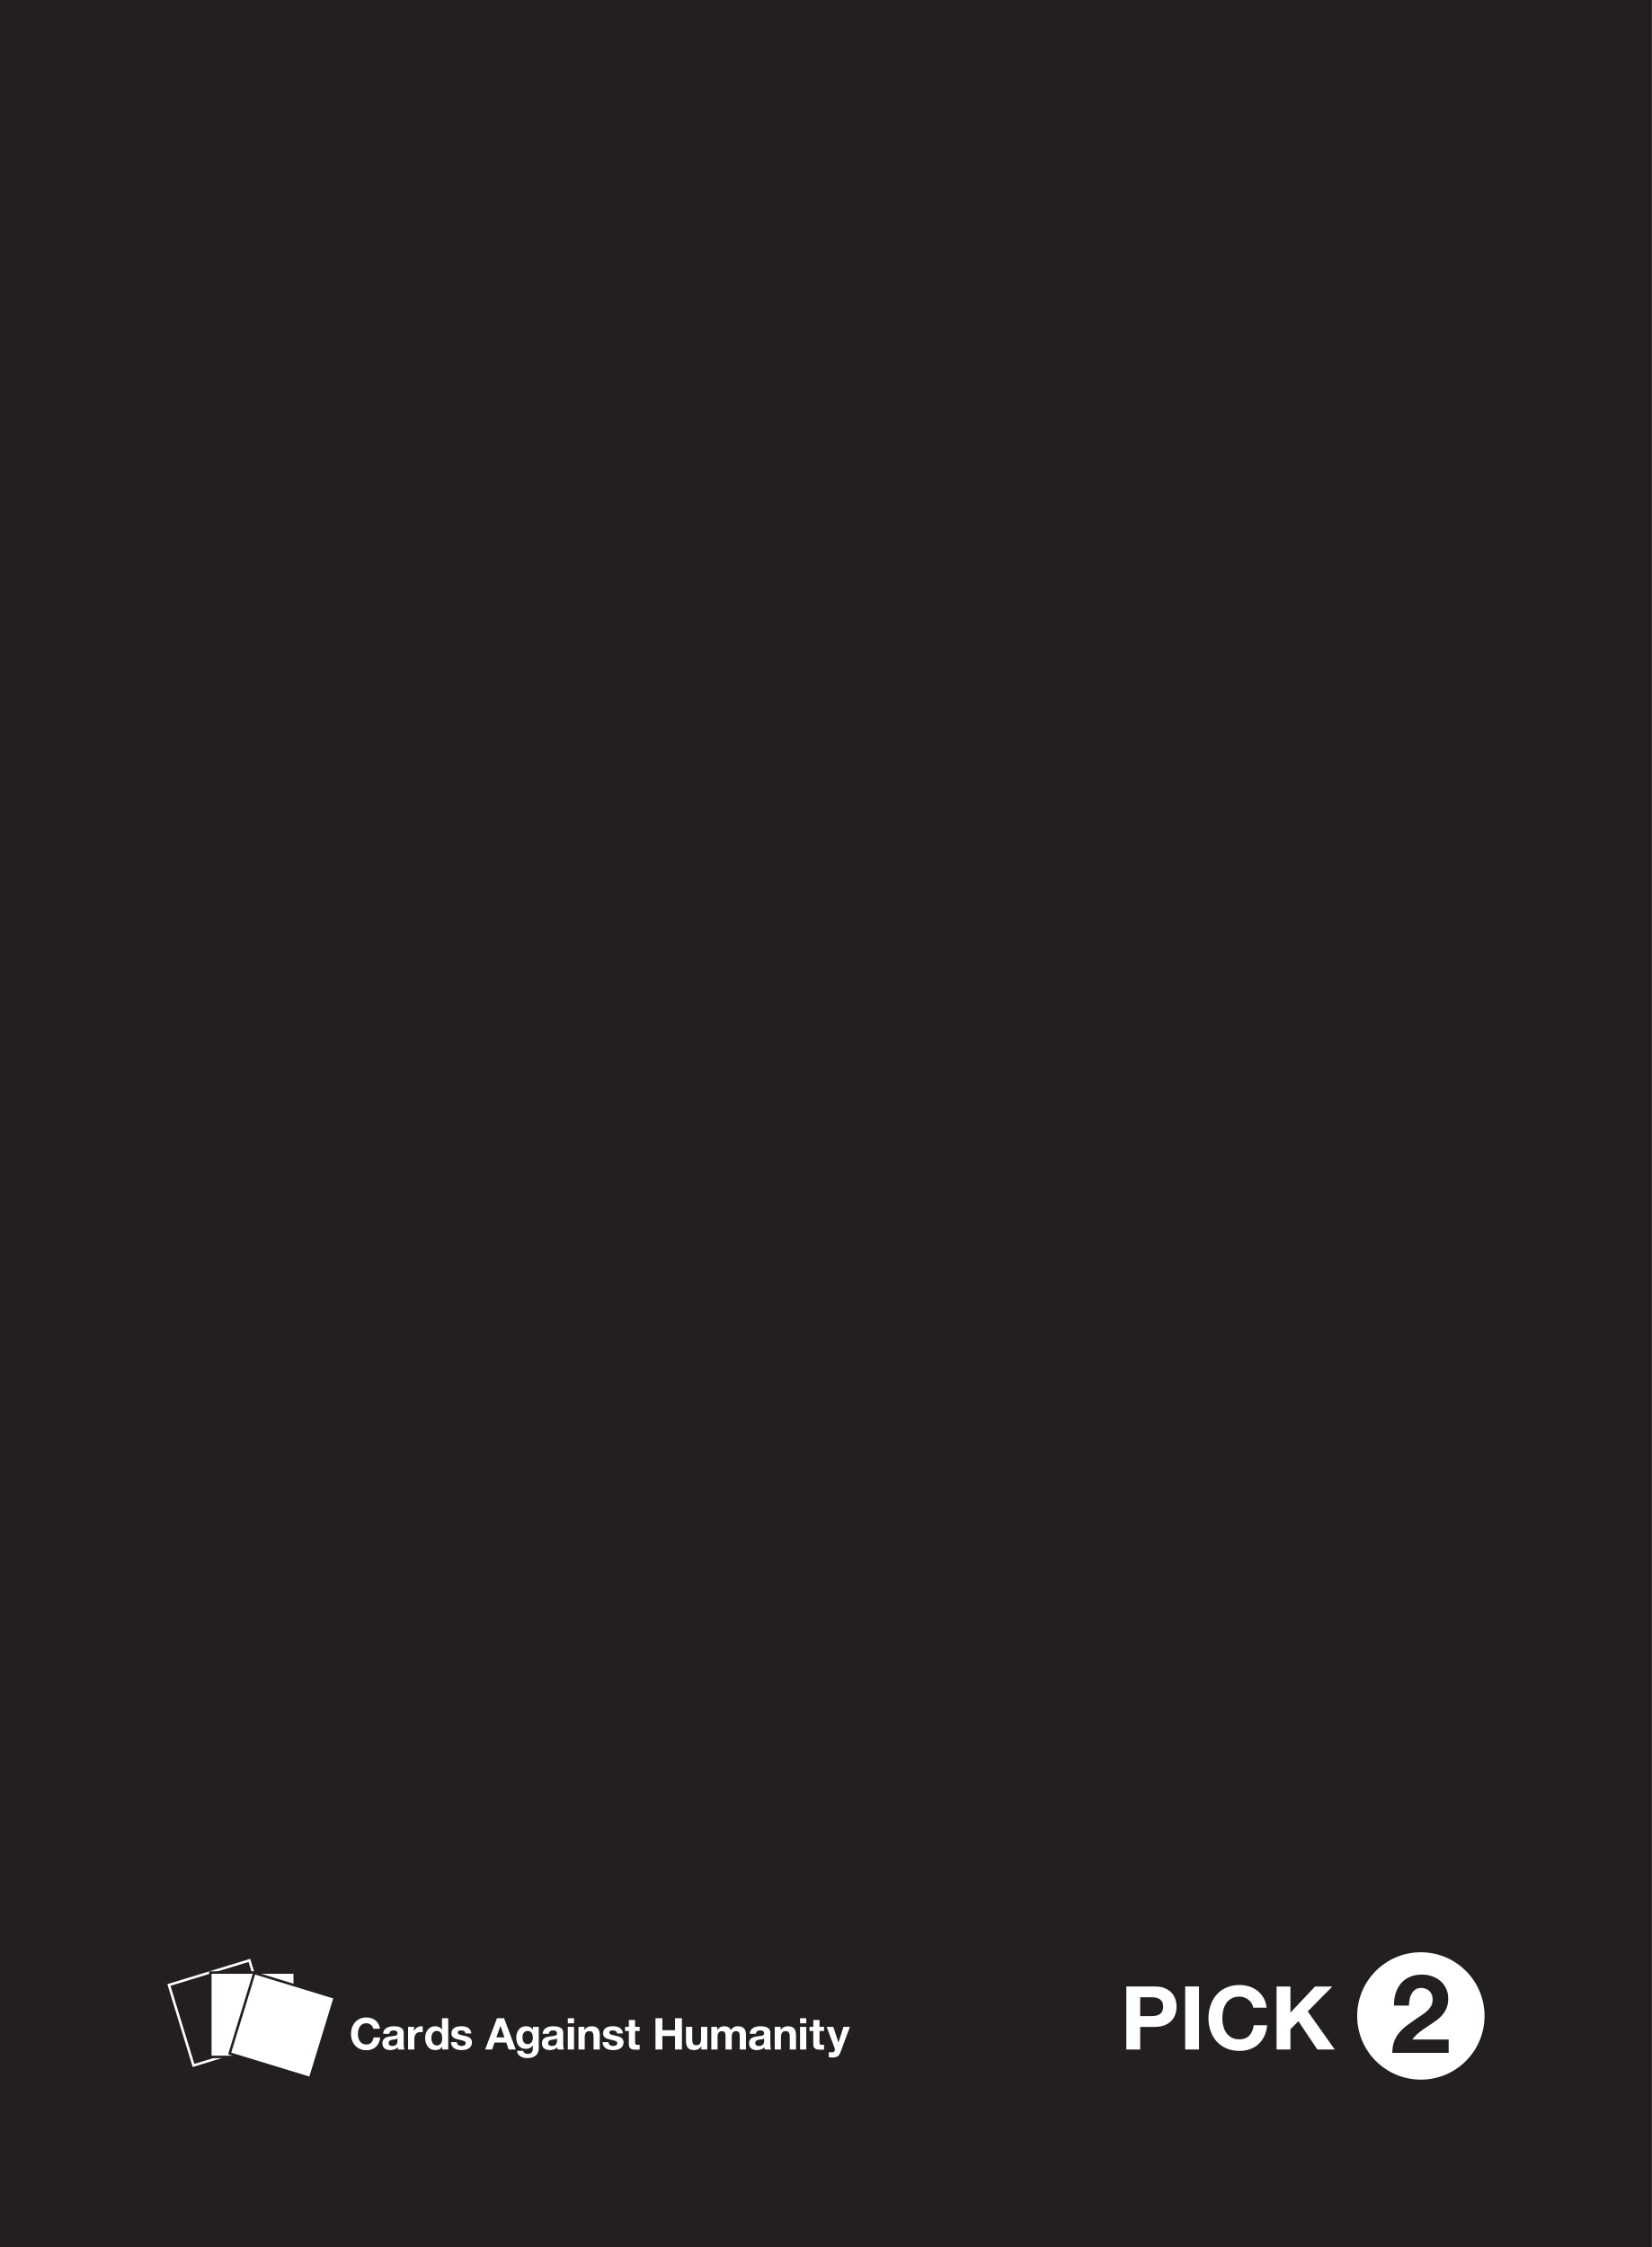
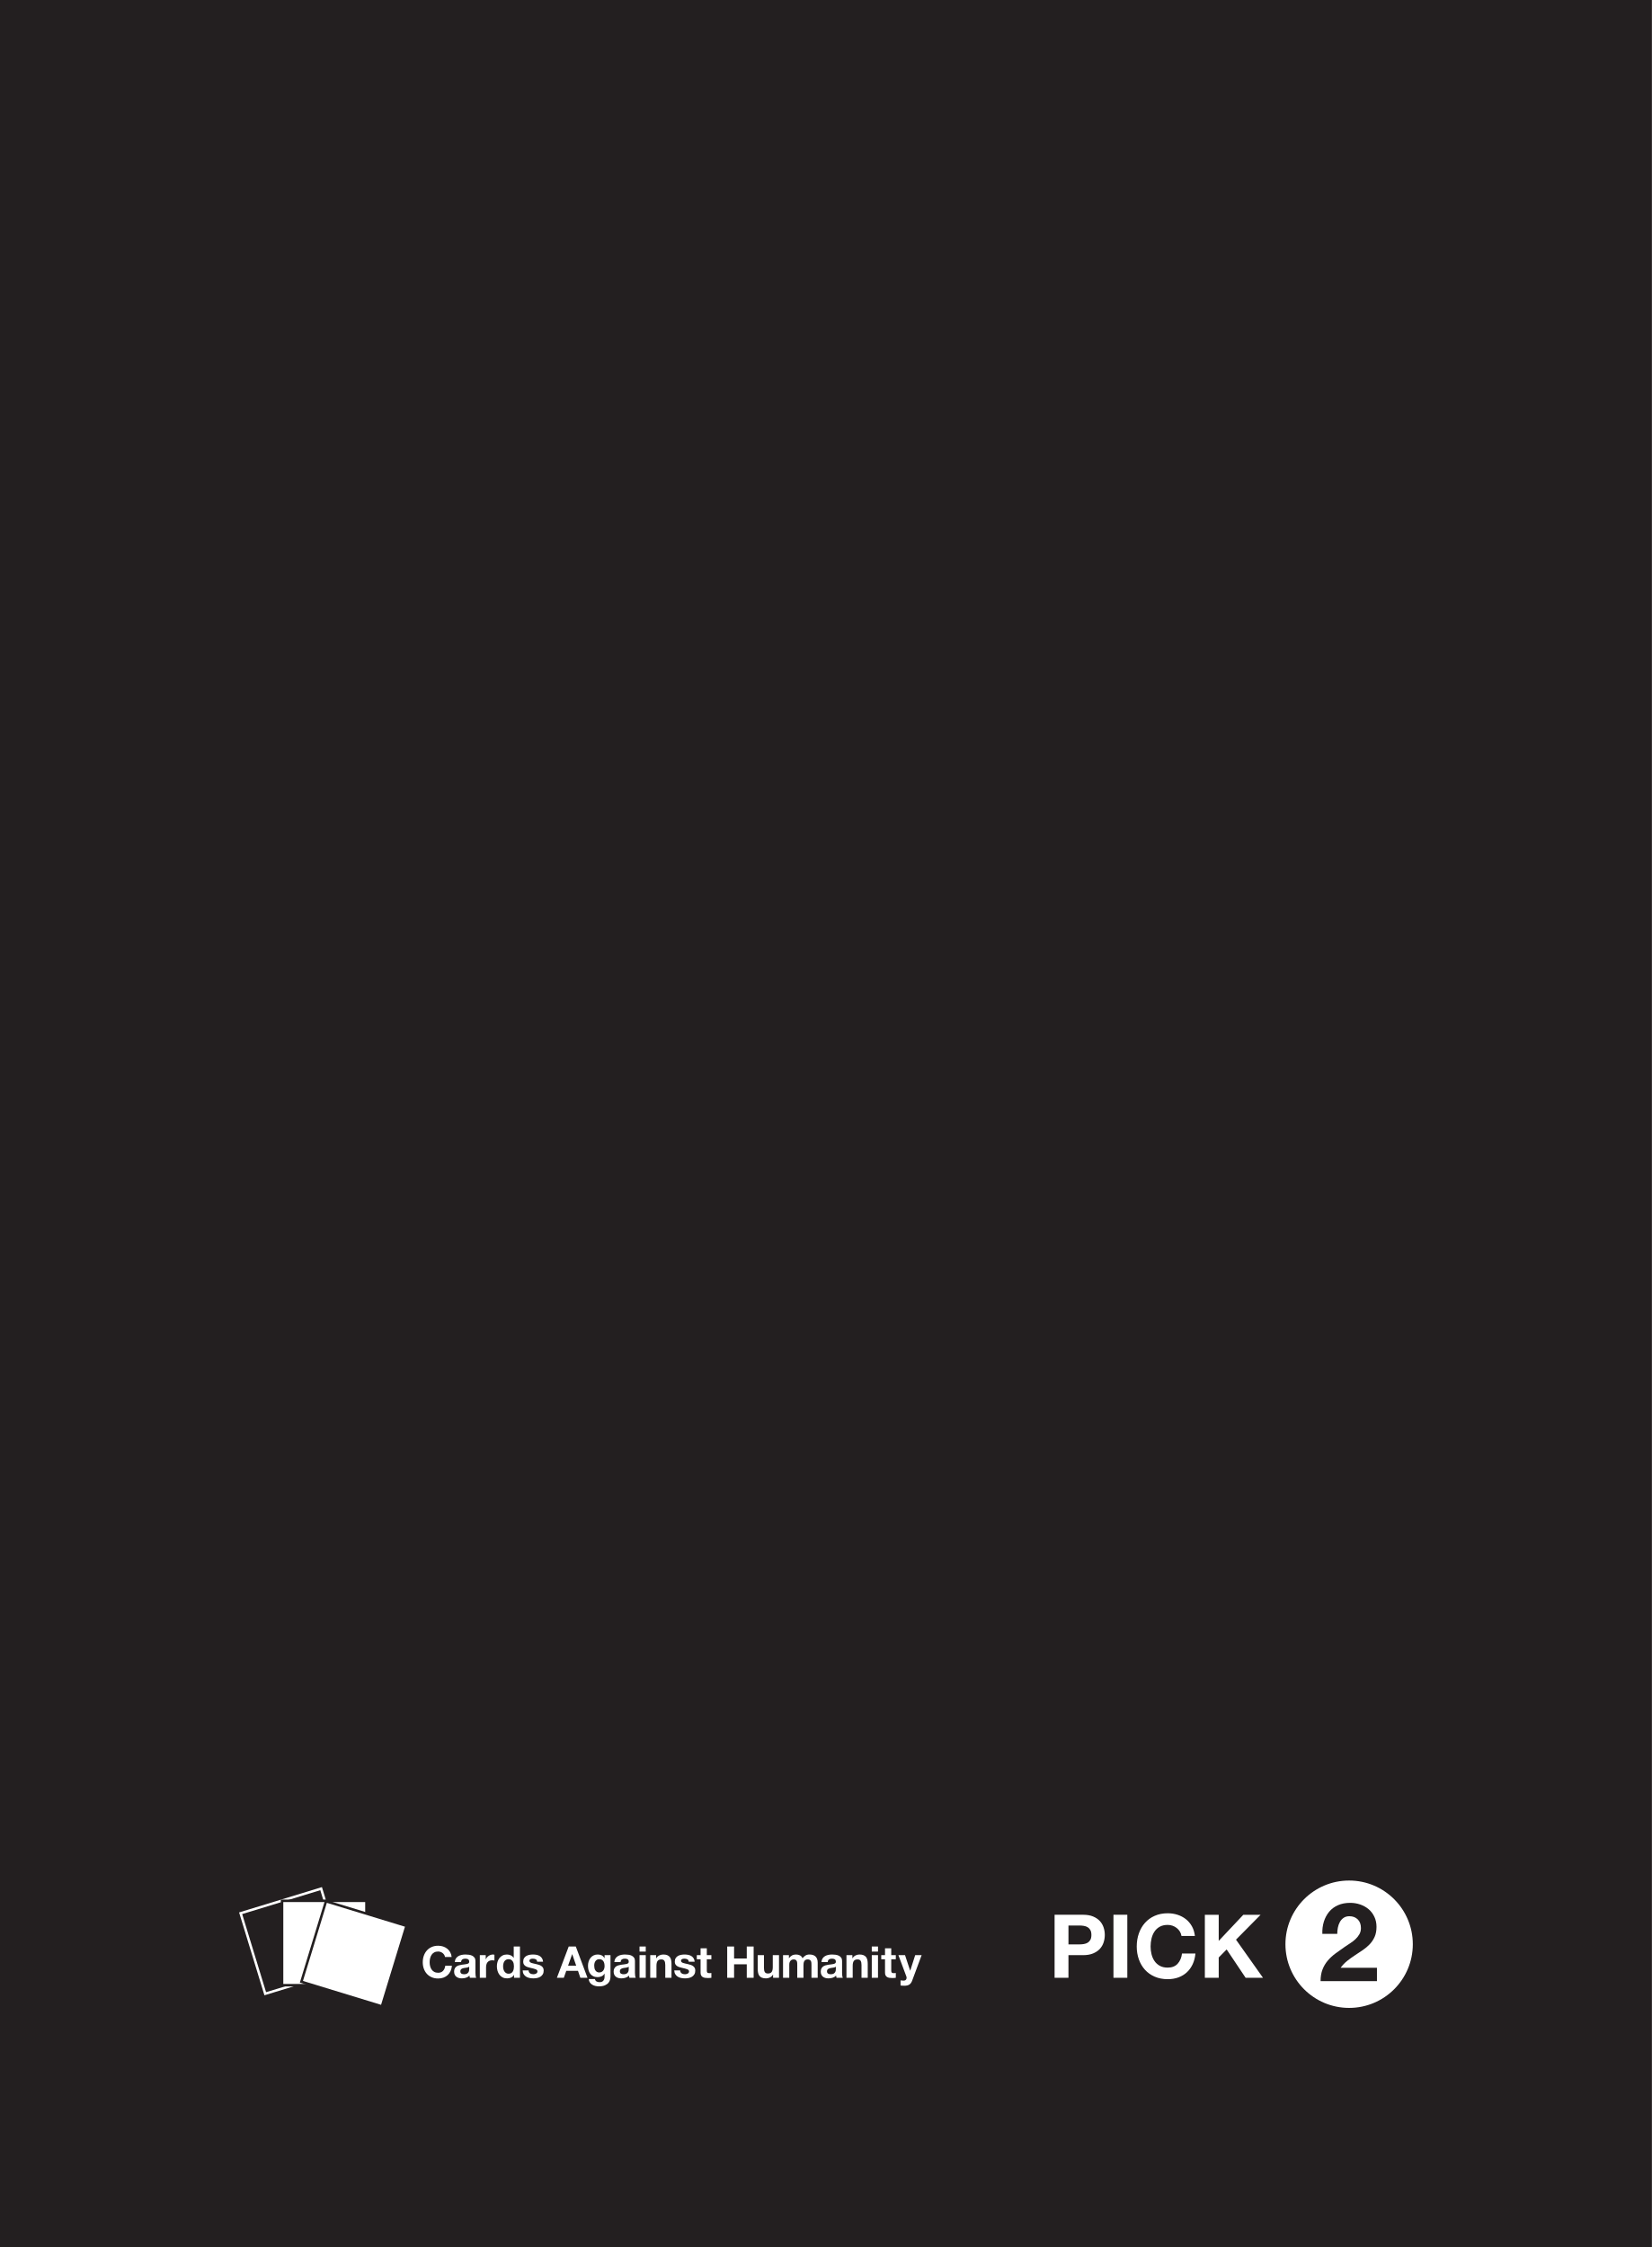
<svg xmlns="http://www.w3.org/2000/svg" width="244.807" height="333" id="svg3860" version="1.1">
  <defs id="defs3862">
    <clipPath clipPathUnits="userSpaceOnUse" id="clipPath3018">
      <path d="M 0,0 612,0 612,792 0,792 0,0 z" id="path3020" />
    </clipPath>
    <clipPath clipPathUnits="userSpaceOnUse" id="clipPath3018-3">
      <path d="M 0,0 612,0 612,792 0,792 0,0 z" id="path3020-1" />
    </clipPath>
    <clipPath clipPathUnits="userSpaceOnUse" id="clipPath4917">
      <rect style="fill:#ffffff;fill-opacity:1;stroke:#231f20;stroke-width:0.8;stroke-opacity:1" id="rect4919" width="51.02" height="37.968" x="391.842" y="-640.711" transform="scale(1,-1)" />
    </clipPath>
    <clipPath clipPathUnits="userSpaceOnUse" id="clipPath3593">
      <path d="M 0,0 612,0 612,792 0,792 0,0 z" id="path3595" />
    </clipPath>
  </defs>
  <g id="layer2" style="display:inline">
    <path d="m 0,333 244.807,0 0,-333 L 0,0 0,333 z" style="fill:#231f20;fill-opacity:1;fill-rule:nonzero;stroke:none" id="path3087" />
  </g>
  <g id="layer1" transform="translate(0,-719.362)" style="display:inline">
-     <g id="g3014-3" transform="matrix(1.250072,0,0,-1.250072,-14.99927,1805.404)" style="fill:#ffffff;fill-opacity:1">
+     <g id="g3014-3" transform="matrix(1.250072,0,0,-1.250072,-4.36935,1794.774)" style="fill:#ffffff;fill-opacity:1">
      <g id="g3016-5" clip-path="url(#clipPath3018-3)" style="fill:#ffffff;fill-opacity:1">
        <g id="g3022-5" transform="translate(56.1561,628.5322)" style="fill:#ffffff;fill-opacity:1">
          <path d="m 0,0 c -0.049,0.078 -0.109,0.146 -0.182,0.205 -0.073,0.059 -0.155,0.105 -0.247,0.138 -0.092,0.033 -0.188,0.05 -0.289,0.05 -0.183,0 -0.339,-0.036 -0.468,-0.107 C -1.314,0.215 -1.418,0.12 -1.498,0 c -0.079,-0.12 -0.137,-0.256 -0.174,-0.408 -0.036,-0.153 -0.054,-0.31 -0.054,-0.473 0,-0.156 0.018,-0.308 0.054,-0.455 0.037,-0.148 0.095,-0.28 0.174,-0.398 0.08,-0.118 0.184,-0.213 0.312,-0.284 0.129,-0.071 0.285,-0.106 0.468,-0.106 0.25,0 0.445,0.076 0.585,0.229 0.141,0.152 0.227,0.353 0.258,0.603 l 0.79,0 C 0.894,-1.524 0.841,-1.734 0.754,-1.921 0.667,-2.109 0.553,-2.268 0.411,-2.4 0.269,-2.532 0.102,-2.632 -0.088,-2.701 c -0.191,-0.07 -0.401,-0.104 -0.63,-0.104 -0.284,0 -0.54,0.049 -0.767,0.148 -0.227,0.099 -0.418,0.235 -0.574,0.408 -0.156,0.173 -0.276,0.377 -0.359,0.611 -0.083,0.234 -0.125,0.486 -0.125,0.757 0,0.277 0.042,0.534 0.125,0.772 0.083,0.237 0.203,0.444 0.359,0.621 0.156,0.177 0.347,0.316 0.574,0.416 0.227,0.101 0.483,0.151 0.767,0.151 0.205,0 0.398,-0.029 0.58,-0.088 C 0.044,0.932 0.207,0.846 0.351,0.733 0.495,0.621 0.614,0.481 0.707,0.315 0.801,0.148 0.86,-0.042 0.884,-0.257 l -0.79,0 C 0.08,-0.164 0.049,-0.078 0,0 m 1.388,-0.429 c 0.077,0.114 0.174,0.206 0.292,0.276 0.117,0.069 0.25,0.118 0.397,0.148 0.148,0.029 0.296,0.044 0.445,0.044 0.135,0 0.272,-0.01 0.411,-0.029 0.138,-0.019 0.265,-0.056 0.379,-0.111 0.115,-0.056 0.208,-0.133 0.281,-0.232 0.073,-0.099 0.109,-0.229 0.109,-0.392 l 0,-1.399 c 0,-0.122 0.007,-0.238 0.021,-0.349 0.014,-0.111 0.038,-0.194 0.073,-0.249 l -0.749,0 C 3.033,-2.681 3.022,-2.638 3.013,-2.595 3.005,-2.551 2.999,-2.507 2.995,-2.462 2.877,-2.584 2.739,-2.668 2.579,-2.717 2.42,-2.766 2.257,-2.79 2.09,-2.79 c -0.128,0 -0.248,0.016 -0.358,0.047 -0.111,0.031 -0.208,0.08 -0.292,0.146 -0.083,0.065 -0.148,0.149 -0.195,0.249 -0.046,0.101 -0.07,0.22 -0.07,0.359 0,0.153 0.027,0.278 0.081,0.377 0.053,0.099 0.123,0.178 0.208,0.237 0.085,0.059 0.182,0.103 0.291,0.132 0.109,0.03 0.219,0.053 0.33,0.07 0.111,0.018 0.22,0.032 0.328,0.042 0.107,0.01 0.203,0.026 0.286,0.047 0.083,0.021 0.149,0.051 0.197,0.091 0.049,0.04 0.071,0.098 0.068,0.174 0,0.08 -0.013,0.143 -0.039,0.19 C 2.899,-0.582 2.864,-0.546 2.821,-0.52 2.778,-0.494 2.727,-0.477 2.67,-0.468 2.613,-0.459 2.551,-0.455 2.486,-0.455 2.34,-0.455 2.226,-0.486 2.142,-0.549 2.059,-0.611 2.011,-0.715 1.997,-0.861 l -0.739,0 c 0.011,0.174 0.054,0.318 0.13,0.432 M 2.847,-1.472 C 2.8,-1.487 2.75,-1.5 2.696,-1.511 2.642,-1.521 2.586,-1.53 2.527,-1.537 2.468,-1.544 2.409,-1.552 2.35,-1.563 2.295,-1.573 2.24,-1.587 2.187,-1.604 2.133,-1.622 2.086,-1.645 2.046,-1.674 2.006,-1.704 1.974,-1.741 1.95,-1.786 1.926,-1.831 1.914,-1.888 1.914,-1.958 c 0,-0.066 0.012,-0.121 0.036,-0.166 0.024,-0.045 0.057,-0.081 0.099,-0.107 0.041,-0.026 0.09,-0.044 0.145,-0.054 0.056,-0.011 0.113,-0.016 0.172,-0.016 0.146,0 0.258,0.024 0.338,0.073 0.08,0.048 0.139,0.106 0.177,0.174 0.038,0.068 0.061,0.136 0.07,0.205 0.009,0.07 0.013,0.125 0.013,0.167 l 0,0.275 C 2.933,-1.434 2.894,-1.456 2.847,-1.472 m 2.077,1.438 0,-0.499 0.011,0 c 0.034,0.083 0.081,0.16 0.14,0.231 0.059,0.071 0.127,0.132 0.203,0.182 0.076,0.051 0.158,0.09 0.244,0.117 0.087,0.028 0.177,0.042 0.271,0.042 0.048,0 0.102,-0.009 0.161,-0.026 l 0,-0.686 C 5.919,-0.666 5.878,-0.66 5.829,-0.655 5.781,-0.65 5.734,-0.647 5.689,-0.647 5.554,-0.647 5.439,-0.67 5.346,-0.715 5.252,-0.76 5.177,-0.822 5.119,-0.9 5.062,-0.978 5.021,-1.069 4.997,-1.173 4.973,-1.277 4.961,-1.389 4.961,-1.511 l 0,-1.211 -0.739,0 0,2.688 0.702,0 z M 8.237,-1.05 C 8.216,-0.948 8.18,-0.858 8.13,-0.78 8.08,-0.702 8.015,-0.639 7.935,-0.59 7.855,-0.542 7.755,-0.517 7.633,-0.517 7.512,-0.517 7.41,-0.542 7.327,-0.59 7.243,-0.639 7.177,-0.703 7.126,-0.783 7.076,-0.862 7.04,-0.953 7.017,-1.056 6.995,-1.158 6.983,-1.264 6.983,-1.375 c 0,-0.104 0.013,-0.208 0.037,-0.312 0.024,-0.104 0.063,-0.197 0.117,-0.279 0.054,-0.081 0.121,-0.147 0.203,-0.197 0.081,-0.05 0.179,-0.076 0.293,-0.076 0.122,0 0.223,0.025 0.305,0.073 0.081,0.049 0.146,0.114 0.195,0.195 0.048,0.082 0.083,0.174 0.104,0.278 0.02,0.104 0.031,0.212 0.031,0.323 0,0.111 -0.011,0.217 -0.031,0.32 M 8.268,-2.379 C 8.181,-2.525 8.068,-2.629 7.927,-2.694 7.787,-2.758 7.628,-2.79 7.451,-2.79 c -0.201,0 -0.377,0.039 -0.53,0.117 -0.153,0.078 -0.278,0.184 -0.377,0.317 -0.099,0.134 -0.173,0.287 -0.224,0.461 -0.05,0.173 -0.075,0.353 -0.075,0.54 0,0.181 0.025,0.355 0.075,0.523 0.051,0.168 0.125,0.316 0.224,0.445 0.099,0.128 0.223,0.231 0.372,0.309 0.149,0.078 0.322,0.117 0.52,0.117 0.159,0 0.311,-0.034 0.455,-0.101 0.144,-0.068 0.257,-0.168 0.34,-0.299 l 0.011,0 0,1.352 0.738,0 0,-3.713 -0.702,0 0,0.343 -0.01,0 z m 1.786,0.325 c 0.033,-0.057 0.075,-0.104 0.127,-0.14 0.052,-0.037 0.112,-0.064 0.18,-0.081 0.067,-0.017 0.138,-0.026 0.21,-0.026 0.052,0 0.107,0.006 0.164,0.018 0.057,0.012 0.109,0.031 0.156,0.057 0.047,0.026 0.086,0.061 0.117,0.104 0.031,0.044 0.047,0.098 0.047,0.164 0,0.111 -0.074,0.194 -0.221,0.25 -0.147,0.055 -0.353,0.111 -0.616,0.166 -0.108,0.024 -0.213,0.053 -0.315,0.086 -0.102,0.033 -0.193,0.076 -0.273,0.13 -0.08,0.054 -0.144,0.121 -0.192,0.203 -0.049,0.081 -0.073,0.181 -0.073,0.299 0,0.173 0.034,0.315 0.101,0.426 0.068,0.111 0.157,0.199 0.268,0.263 0.111,0.064 0.236,0.109 0.375,0.135 0.138,0.026 0.28,0.039 0.426,0.039 0.146,0 0.287,-0.014 0.424,-0.042 0.137,-0.027 0.259,-0.074 0.366,-0.14 0.108,-0.066 0.197,-0.153 0.268,-0.263 0.071,-0.109 0.114,-0.247 0.128,-0.413 l -0.702,0 c -0.011,0.142 -0.065,0.238 -0.162,0.289 -0.097,0.05 -0.211,0.075 -0.343,0.075 -0.041,0 -0.086,-0.003 -0.135,-0.008 -0.049,-0.005 -0.093,-0.016 -0.133,-0.034 -0.039,-0.017 -0.073,-0.042 -0.101,-0.075 -0.028,-0.033 -0.042,-0.077 -0.042,-0.133 0,-0.065 0.025,-0.119 0.073,-0.161 0.049,-0.041 0.112,-0.075 0.19,-0.101 0.078,-0.026 0.167,-0.05 0.268,-0.07 0.1,-0.021 0.203,-0.044 0.307,-0.068 0.107,-0.024 0.212,-0.054 0.314,-0.088 0.102,-0.035 0.193,-0.081 0.273,-0.138 0.08,-0.057 0.144,-0.128 0.193,-0.213 0.048,-0.085 0.072,-0.19 0.072,-0.315 0,-0.177 -0.035,-0.325 -0.106,-0.445 -0.071,-0.119 -0.164,-0.215 -0.278,-0.288 -0.115,-0.073 -0.246,-0.124 -0.393,-0.154 -0.147,-0.029 -0.297,-0.044 -0.45,-0.044 -0.156,0 -0.308,0.016 -0.457,0.047 C 9.96,-2.712 9.827,-2.66 9.711,-2.587 9.595,-2.514 9.499,-2.418 9.425,-2.298 9.35,-2.179 9.31,-2.029 9.303,-1.849 l 0.702,0 c 0,-0.079 0.016,-0.148 0.049,-0.205 m 5.593,0.767 -0.468,1.362 -0.011,0 -0.483,-1.362 0.962,0 z m -0.047,2.278 1.388,-3.713 -0.847,0 -0.281,0.827 -1.389,0 -0.291,-0.827 -0.821,0 1.404,3.713 0.837,0 z m 3.057,-3.016 c 0.08,0.041 0.146,0.097 0.198,0.166 0.052,0.069 0.091,0.148 0.117,0.237 0.026,0.088 0.039,0.181 0.039,0.278 0,0.111 -0.01,0.216 -0.031,0.314 -0.021,0.099 -0.056,0.187 -0.104,0.263 -0.049,0.076 -0.113,0.137 -0.193,0.182 -0.079,0.045 -0.18,0.068 -0.301,0.068 -0.104,0 -0.194,-0.021 -0.268,-0.063 -0.075,-0.041 -0.137,-0.098 -0.187,-0.169 -0.051,-0.071 -0.087,-0.152 -0.109,-0.244 -0.023,-0.092 -0.034,-0.188 -0.034,-0.289 0,-0.097 0.009,-0.193 0.028,-0.288 0.019,-0.096 0.052,-0.182 0.099,-0.258 0.047,-0.076 0.108,-0.138 0.185,-0.187 0.076,-0.049 0.171,-0.073 0.286,-0.073 0.104,0 0.196,0.021 0.275,0.063 m 1.012,-0.895 c -0.03,-0.138 -0.093,-0.268 -0.19,-0.387 -0.097,-0.12 -0.238,-0.221 -0.421,-0.304 -0.184,-0.084 -0.43,-0.125 -0.739,-0.125 -0.131,0 -0.266,0.016 -0.403,0.049 -0.137,0.033 -0.261,0.084 -0.374,0.154 -0.113,0.069 -0.206,0.158 -0.281,0.267 -0.074,0.11 -0.117,0.241 -0.127,0.393 l 0.733,0 c 0.035,-0.139 0.102,-0.235 0.203,-0.289 0.1,-0.053 0.216,-0.08 0.348,-0.08 0.208,0 0.36,0.062 0.455,0.187 0.095,0.125 0.141,0.283 0.138,0.473 l 0,0.354 -0.01,0 c -0.08,-0.142 -0.194,-0.247 -0.341,-0.315 -0.147,-0.067 -0.303,-0.101 -0.465,-0.101 -0.202,0 -0.375,0.035 -0.52,0.106 -0.146,0.071 -0.266,0.169 -0.359,0.292 -0.094,0.123 -0.162,0.267 -0.206,0.431 -0.043,0.165 -0.065,0.339 -0.065,0.523 0,0.173 0.025,0.34 0.076,0.502 0.05,0.161 0.124,0.303 0.221,0.426 0.097,0.123 0.217,0.221 0.361,0.294 0.144,0.073 0.31,0.109 0.497,0.109 0.177,0 0.332,-0.033 0.465,-0.099 0.134,-0.066 0.245,-0.177 0.336,-0.333 l 0.01,0 0,0.359 0.702,0 0,-2.517 c 0,-0.107 -0.015,-0.23 -0.044,-0.369 m 0.631,2.491 c 0.077,0.114 0.174,0.206 0.292,0.276 0.117,0.069 0.25,0.118 0.397,0.148 0.148,0.029 0.296,0.044 0.445,0.044 0.135,0 0.272,-0.01 0.411,-0.029 0.138,-0.019 0.265,-0.056 0.379,-0.111 0.115,-0.056 0.208,-0.133 0.281,-0.232 0.073,-0.099 0.109,-0.229 0.109,-0.392 l 0,-1.399 c 0,-0.122 0.007,-0.238 0.021,-0.349 0.014,-0.111 0.038,-0.194 0.073,-0.249 l -0.749,0 c -0.014,0.041 -0.025,0.084 -0.034,0.127 -0.008,0.044 -0.014,0.088 -0.018,0.133 -0.118,-0.122 -0.256,-0.206 -0.416,-0.255 -0.159,-0.049 -0.322,-0.073 -0.489,-0.073 -0.128,0 -0.247,0.016 -0.358,0.047 -0.111,0.031 -0.208,0.08 -0.292,0.146 -0.083,0.065 -0.148,0.149 -0.195,0.249 -0.046,0.101 -0.07,0.22 -0.07,0.359 0,0.153 0.027,0.278 0.081,0.377 0.054,0.099 0.123,0.178 0.208,0.237 0.085,0.059 0.182,0.103 0.291,0.132 0.109,0.03 0.219,0.053 0.33,0.07 0.111,0.018 0.22,0.032 0.328,0.042 0.107,0.01 0.203,0.026 0.286,0.047 0.083,0.021 0.149,0.051 0.197,0.091 0.049,0.04 0.072,0.098 0.068,0.174 0,0.08 -0.013,0.143 -0.039,0.19 -0.026,0.047 -0.061,0.083 -0.104,0.109 -0.043,0.026 -0.094,0.043 -0.151,0.052 -0.057,0.009 -0.118,0.013 -0.184,0.013 -0.146,0 -0.26,-0.031 -0.344,-0.094 -0.083,-0.062 -0.131,-0.166 -0.145,-0.312 l -0.739,0 c 0.011,0.174 0.054,0.318 0.13,0.432 m 1.459,-1.043 c -0.047,-0.015 -0.097,-0.028 -0.151,-0.039 -0.054,-0.01 -0.11,-0.019 -0.169,-0.026 -0.059,-0.007 -0.118,-0.015 -0.177,-0.026 -0.055,-0.01 -0.11,-0.024 -0.163,-0.041 -0.054,-0.018 -0.101,-0.041 -0.141,-0.07 -0.04,-0.03 -0.072,-0.067 -0.096,-0.112 -0.024,-0.045 -0.036,-0.102 -0.036,-0.172 0,-0.066 0.012,-0.121 0.036,-0.166 0.024,-0.045 0.057,-0.081 0.099,-0.107 0.041,-0.026 0.09,-0.044 0.145,-0.054 0.056,-0.011 0.113,-0.016 0.172,-0.016 0.146,0 0.258,0.024 0.338,0.073 0.08,0.048 0.139,0.106 0.177,0.174 0.038,0.068 0.061,0.136 0.07,0.205 0.009,0.07 0.013,0.125 0.013,0.167 l 0,0.275 c -0.031,-0.027 -0.07,-0.049 -0.117,-0.065 m 1.396,2.463 0.738,0 0,-0.608 -0.738,0 0,0.608 z m 0.739,-3.713 -0.738,0 0,2.688 0.738,0 0,-2.688 z m 1.232,2.688 0,-0.374 0.016,0 c 0.093,0.156 0.214,0.269 0.364,0.34 0.149,0.071 0.301,0.107 0.457,0.107 0.198,0 0.36,-0.027 0.486,-0.081 0.127,-0.053 0.227,-0.128 0.299,-0.223 0.073,-0.096 0.124,-0.212 0.154,-0.349 0.029,-0.137 0.044,-0.288 0.044,-0.455 l 0,-1.653 -0.738,0 0,1.518 c 0,0.222 -0.035,0.388 -0.104,0.497 -0.07,0.109 -0.193,0.164 -0.37,0.164 -0.201,0 -0.346,-0.06 -0.436,-0.18 -0.091,-0.119 -0.136,-0.316 -0.136,-0.59 l 0,-1.409 -0.738,0 0,2.688 0.702,0 z m 2.899,-2.02 c 0.033,-0.057 0.075,-0.104 0.127,-0.14 0.052,-0.037 0.112,-0.064 0.18,-0.081 0.067,-0.017 0.138,-0.026 0.21,-0.026 0.052,0 0.107,0.006 0.164,0.018 0.057,0.012 0.109,0.031 0.156,0.057 0.047,0.026 0.086,0.061 0.117,0.104 0.031,0.044 0.047,0.098 0.047,0.164 0,0.111 -0.074,0.194 -0.221,0.25 -0.147,0.055 -0.353,0.111 -0.616,0.166 -0.108,0.024 -0.213,0.053 -0.315,0.086 -0.102,0.033 -0.193,0.076 -0.273,0.13 -0.08,0.054 -0.144,0.121 -0.192,0.203 -0.049,0.081 -0.073,0.181 -0.073,0.299 0,0.173 0.034,0.315 0.101,0.426 0.068,0.111 0.157,0.199 0.268,0.263 0.111,0.064 0.236,0.109 0.375,0.135 0.138,0.026 0.28,0.039 0.426,0.039 0.146,0 0.287,-0.014 0.424,-0.042 0.137,-0.027 0.259,-0.074 0.366,-0.14 0.108,-0.066 0.197,-0.153 0.268,-0.263 0.071,-0.109 0.114,-0.247 0.128,-0.413 l -0.702,0 c -0.011,0.142 -0.065,0.238 -0.162,0.289 -0.097,0.05 -0.211,0.075 -0.343,0.075 -0.041,0 -0.087,-0.003 -0.135,-0.008 -0.049,-0.005 -0.093,-0.016 -0.133,-0.034 -0.04,-0.017 -0.073,-0.042 -0.101,-0.075 -0.028,-0.033 -0.042,-0.077 -0.042,-0.133 0,-0.065 0.025,-0.119 0.073,-0.161 0.049,-0.041 0.112,-0.075 0.19,-0.101 0.078,-0.026 0.167,-0.05 0.268,-0.07 0.1,-0.021 0.203,-0.044 0.307,-0.068 0.107,-0.024 0.212,-0.054 0.314,-0.088 0.102,-0.035 0.193,-0.081 0.273,-0.138 0.08,-0.057 0.144,-0.128 0.193,-0.213 0.048,-0.085 0.072,-0.19 0.072,-0.315 0,-0.177 -0.035,-0.325 -0.106,-0.445 -0.071,-0.119 -0.164,-0.215 -0.278,-0.288 -0.115,-0.073 -0.246,-0.124 -0.393,-0.154 -0.147,-0.029 -0.297,-0.044 -0.45,-0.044 -0.156,0 -0.308,0.016 -0.457,0.047 -0.15,0.031 -0.282,0.083 -0.398,0.156 -0.116,0.073 -0.212,0.169 -0.286,0.289 -0.075,0.119 -0.116,0.269 -0.122,0.449 l 0.702,0 c 0,-0.079 0.016,-0.148 0.049,-0.205 m 3.648,2.02 0,-0.494 -0.541,0 0,-1.331 c 0,-0.125 0.021,-0.208 0.062,-0.25 0.042,-0.041 0.125,-0.062 0.25,-0.062 0.041,0 0.081,0.002 0.119,0.005 0.039,0.004 0.075,0.009 0.11,0.016 l 0,-0.572 c -0.063,-0.011 -0.132,-0.018 -0.208,-0.021 -0.077,-0.003 -0.151,-0.005 -0.224,-0.005 -0.114,0 -0.223,0.008 -0.325,0.023 -0.102,0.016 -0.192,0.046 -0.27,0.091 -0.078,0.045 -0.14,0.109 -0.185,0.193 -0.045,0.083 -0.068,0.192 -0.068,0.327 l 0,1.586 -0.447,0 0,0.494 0.447,0 0,0.806 0.739,0 0,-0.806 0.541,0 z m 2.693,1.025 0,-1.425 1.503,0 0,1.425 0.816,0 0,-3.713 -0.816,0 0,1.601 -1.503,0 0,-1.601 -0.816,0 0,3.713 0.816,0 z m 4.623,-3.713 0,0.374 -0.016,0 C 38.88,-2.504 38.758,-2.616 38.609,-2.686 38.46,-2.755 38.308,-2.79 38.152,-2.79 c -0.198,0 -0.36,0.026 -0.486,0.078 -0.127,0.052 -0.227,0.126 -0.299,0.221 -0.073,0.096 -0.124,0.212 -0.154,0.349 -0.029,0.137 -0.044,0.288 -0.044,0.455 l 0,1.653 0.738,0 0,-1.518 c 0,-0.222 0.035,-0.388 0.104,-0.497 0.07,-0.109 0.193,-0.164 0.37,-0.164 0.201,0 0.346,0.06 0.436,0.18 0.09,0.119 0.136,0.316 0.136,0.59 l 0,1.409 0.738,0 0,-2.688 -0.702,0 z m 1.877,2.688 0,-0.364 0.01,0 c 0.097,0.139 0.214,0.246 0.351,0.323 0.137,0.076 0.294,0.114 0.471,0.114 0.17,0 0.325,-0.033 0.465,-0.099 0.141,-0.066 0.247,-0.182 0.32,-0.348 0.08,0.118 0.188,0.222 0.325,0.312 0.137,0.09 0.299,0.135 0.486,0.135 0.143,0 0.274,-0.017 0.396,-0.052 0.121,-0.035 0.225,-0.09 0.312,-0.166 0.086,-0.077 0.154,-0.176 0.202,-0.299 0.049,-0.123 0.073,-0.272 0.073,-0.445 l 0,-1.799 -0.738,0 0,1.523 c 0,0.091 -0.004,0.175 -0.011,0.255 -0.007,0.08 -0.026,0.149 -0.057,0.208 -0.031,0.059 -0.077,0.106 -0.138,0.141 -0.06,0.034 -0.143,0.052 -0.247,0.052 -0.104,0 -0.188,-0.02 -0.252,-0.06 -0.064,-0.04 -0.114,-0.092 -0.151,-0.156 -0.036,-0.064 -0.06,-0.137 -0.072,-0.219 -0.013,-0.081 -0.019,-0.163 -0.019,-0.247 l 0,-1.497 -0.738,0 0,1.508 c 0,0.08 -0.002,0.158 -0.005,0.236 -0.004,0.078 -0.018,0.15 -0.044,0.216 -0.026,0.066 -0.07,0.119 -0.13,0.159 -0.061,0.04 -0.15,0.06 -0.268,0.06 -0.035,0 -0.081,-0.008 -0.138,-0.024 -0.057,-0.015 -0.113,-0.045 -0.166,-0.088 -0.054,-0.044 -0.1,-0.106 -0.138,-0.187 -0.038,-0.082 -0.057,-0.188 -0.057,-0.32 l 0,-1.56 -0.739,0 0,2.688 0.697,0 z m 3.988,-0.395 c 0.077,0.114 0.174,0.206 0.292,0.276 0.117,0.069 0.25,0.118 0.397,0.148 0.148,0.029 0.296,0.044 0.445,0.044 0.135,0 0.272,-0.01 0.411,-0.029 0.138,-0.019 0.265,-0.056 0.379,-0.111 0.115,-0.056 0.208,-0.133 0.281,-0.232 0.073,-0.099 0.109,-0.229 0.109,-0.392 l 0,-1.399 c 0,-0.122 0.007,-0.238 0.021,-0.349 0.014,-0.111 0.038,-0.194 0.073,-0.249 l -0.749,0 c -0.014,0.041 -0.025,0.084 -0.034,0.127 -0.008,0.044 -0.014,0.088 -0.018,0.133 -0.118,-0.122 -0.256,-0.206 -0.416,-0.255 -0.159,-0.049 -0.322,-0.073 -0.489,-0.073 -0.128,0 -0.247,0.016 -0.358,0.047 -0.111,0.031 -0.208,0.08 -0.292,0.146 -0.083,0.065 -0.148,0.149 -0.195,0.249 -0.046,0.101 -0.07,0.22 -0.07,0.359 0,0.153 0.027,0.278 0.081,0.377 0.054,0.099 0.123,0.178 0.208,0.237 0.085,0.059 0.182,0.103 0.291,0.132 0.109,0.03 0.219,0.053 0.33,0.07 0.111,0.018 0.22,0.032 0.328,0.042 0.107,0.01 0.203,0.026 0.286,0.047 0.083,0.021 0.149,0.051 0.197,0.091 0.049,0.04 0.071,0.098 0.068,0.174 0,0.08 -0.013,0.143 -0.039,0.19 -0.026,0.047 -0.061,0.083 -0.104,0.109 -0.043,0.026 -0.094,0.043 -0.151,0.052 -0.057,0.009 -0.119,0.013 -0.184,0.013 -0.146,0 -0.26,-0.031 -0.344,-0.094 -0.083,-0.062 -0.131,-0.166 -0.145,-0.312 l -0.739,0 c 0.011,0.174 0.054,0.318 0.13,0.432 m 1.459,-1.043 c -0.047,-0.015 -0.097,-0.028 -0.151,-0.039 -0.054,-0.01 -0.11,-0.019 -0.169,-0.026 -0.059,-0.007 -0.118,-0.015 -0.177,-0.026 -0.055,-0.01 -0.11,-0.024 -0.163,-0.041 -0.054,-0.018 -0.101,-0.041 -0.141,-0.07 -0.04,-0.03 -0.072,-0.067 -0.096,-0.112 -0.024,-0.045 -0.036,-0.102 -0.036,-0.172 0,-0.066 0.012,-0.121 0.036,-0.166 0.024,-0.045 0.057,-0.081 0.099,-0.107 0.041,-0.026 0.09,-0.044 0.145,-0.054 0.056,-0.011 0.113,-0.016 0.172,-0.016 0.146,0 0.258,0.024 0.338,0.073 0.08,0.048 0.139,0.106 0.177,0.174 0.038,0.068 0.061,0.136 0.07,0.205 0.009,0.07 0.013,0.125 0.013,0.167 l 0,0.275 c -0.031,-0.027 -0.07,-0.049 -0.117,-0.065 m 2.077,1.438 0,-0.374 0.016,0 c 0.094,0.156 0.215,0.269 0.364,0.34 0.149,0.071 0.302,0.107 0.458,0.107 0.197,0 0.359,-0.027 0.486,-0.081 0.126,-0.053 0.226,-0.128 0.299,-0.223 0.073,-0.096 0.124,-0.212 0.153,-0.349 0.03,-0.137 0.044,-0.288 0.044,-0.455 l 0,-1.653 -0.738,0 0,1.518 c 0,0.222 -0.035,0.388 -0.104,0.497 -0.069,0.109 -0.192,0.164 -0.369,0.164 -0.201,0 -0.347,-0.06 -0.437,-0.18 -0.09,-0.119 -0.135,-0.316 -0.135,-0.59 l 0,-1.409 -0.739,0 0,2.688 0.702,0 z m 2.299,1.025 0.738,0 0,-0.608 -0.738,0 0,0.608 z m 0.738,-3.713 -0.738,0 0,2.688 0.738,0 0,-2.688 z m 2.111,2.688 0,-0.494 -0.541,0 0,-1.331 c 0,-0.125 0.021,-0.208 0.063,-0.25 0.041,-0.041 0.125,-0.062 0.249,-0.062 0.042,0 0.082,0.002 0.12,0.005 0.038,0.004 0.075,0.009 0.109,0.016 l 0,-0.572 c -0.062,-0.011 -0.132,-0.018 -0.208,-0.021 -0.076,-0.003 -0.151,-0.005 -0.223,-0.005 -0.115,0 -0.223,0.008 -0.325,0.023 -0.103,0.016 -0.193,0.046 -0.271,0.091 -0.078,0.045 -0.139,0.109 -0.184,0.193 -0.045,0.083 -0.068,0.192 -0.068,0.327 l 0,1.586 -0.447,0 0,0.494 0.447,0 0,0.806 0.738,0 0,-0.806 0.541,0 z m 1.607,-3.489 c -0.142,-0.094 -0.34,-0.14 -0.593,-0.14 -0.076,0 -0.152,0.002 -0.226,0.007 -0.075,0.006 -0.15,0.012 -0.226,0.019 l 0,0.608 c 0.069,-0.007 0.14,-0.014 0.213,-0.021 0.073,-0.007 0.146,-0.008 0.218,-0.005 0.097,0.01 0.169,0.049 0.216,0.114 0.047,0.066 0.07,0.139 0.07,0.219 0,0.059 -0.01,0.114 -0.031,0.166 l -0.941,2.522 0.785,0 0.609,-1.841 0.01,0 0.588,1.841 0.764,0 -1.123,-3.021 c -0.08,-0.218 -0.191,-0.374 -0.333,-0.468" style="fill:#ffffff;fill-opacity:1;fill-rule:nonzero;stroke:none" id="path3024-0" />
        </g>
      </g>
    </g>
-     <flowRoot xml:space="preserve" id="textArea" style="font-size:18px;font-style:normal;font-variant:normal;font-weight:bold;font-stretch:normal;text-align:start;line-height:125%;letter-spacing:0px;word-spacing:0px;writing-mode:lr-tb;text-anchor:start;fill:#ffffff;fill-opacity:1;stroke:none;font-family:Nimbus Sans L;-inkscape-font-specification:Nimbus Sans L Bold" transform="translate(-1.51135,718.8996)">
+     <flowRoot xml:space="preserve" id="textArea" style="font-size:18px;font-style:normal;font-variant:normal;font-weight:bold;font-stretch:normal;text-align:start;line-height:125%;letter-spacing:0px;word-spacing:0px;writing-mode:lr-tb;text-anchor:start;fill:#ffffff;fill-opacity:1;stroke:none;font-family:Nimbus Sans L;-inkscape-font-specification:Nimbus Sans L Bold" transform="translate(9.118571,730.2381)">
      <flowRegion id="flowRegion3004">
-         <rect id="rect3006" width="195" height="250" x="26.071" y="20.857" style="font-size:18px;font-style:normal;font-variant:normal;font-weight:bold;font-stretch:normal;text-align:start;line-height:125%;writing-mode:lr-tb;text-anchor:start;font-family:Nimbus Sans L;-inkscape-font-specification:Nimbus Sans L Bold" />
+         <rect id="rect3006" width="174.398" height="242.719" x="26.071" y="20.857" style="font-size:18px;font-style:normal;font-variant:normal;font-weight:bold;font-stretch:normal;text-align:start;line-height:125%;writing-mode:lr-tb;text-anchor:start;font-family:Nimbus Sans L;-inkscape-font-specification:Nimbus Sans L Bold" />
      </flowRegion>
    </flowRoot>
-     <g id="g3665" transform="matrix(1.25,0,0,-1.25,40.60615,1021.812)">
+     <g id="g3665" transform="matrix(1.25,0,0,-1.25,51.23607,1011.182)">
      <path d="M 0,0 -9.542,-2.917 -12.459,6.625 -2.917,9.542 0,0 z" style="fill:#231f20;fill-opacity:1;fill-rule:nonzero;stroke:none" id="path3667" />
    </g>
-     <g id="g3669" transform="matrix(1.25,0,0,-1.25,28.5569,1025.688)">
+     <g id="g3669" transform="matrix(1.25,0,0,-1.25,39.18682,1015.058)">
      <path d="M 0,0 -3.003,9.823 6.819,12.826 9.823,3.003 0,0 z M -2.637,9.628 0.195,0.367 9.456,3.198 6.625,12.459 -2.637,9.628 z" style="fill:#ffffff;fill-opacity:1;fill-rule:nonzero;stroke:none" id="path3671" />
    </g>
-     <path d="m 43.659,1024.178 -12.473,0 0,-12.473 12.473,0 0,12.473 z" style="fill:#ffffff;fill-opacity:1;fill-rule:nonzero;stroke:none" id="path3673" />
-     <path d="m 43.859,1024.376 -12.871,0 0,-12.871 12.871,0 0,12.871 z m -12.505,-0.367 12.136,0 0,-12.136 -12.136,0 0,12.136 z" style="fill:#231f20;fill-opacity:1;fill-rule:nonzero;stroke:none" id="path3675" />
-     <g id="g3677" transform="matrix(1.25,0,0,-1.25,45.9654,1027.33)">
+     <path d="m 54.289,1013.548 -12.473,0 0,-12.473 12.473,0 0,12.473 z" style="fill:#ffffff;fill-opacity:1;fill-rule:nonzero;stroke:none" id="path3673" />
+     <path d="m 54.489,1013.746 -12.871,0 0,-12.871 12.871,0 0,12.871 z m -12.505,-0.367 12.136,0 0,-12.136 -12.136,0 0,12.136 z" style="fill:#231f20;fill-opacity:1;fill-rule:nonzero;stroke:none" id="path3675" />
+     <g id="g3677" transform="matrix(1.25,0,0,-1.25,56.59532,1016.7)">
      <path d="M 0,0 -9.542,2.917 -6.625,12.459 2.917,9.542 0,0 z" style="fill:#ffffff;fill-opacity:1;fill-rule:nonzero;stroke:none" id="path3679" />
    </g>
-     <g id="g3681" transform="matrix(1.25,0,0,-1.25,46.08715,1027.559)">
+     <g id="g3681" transform="matrix(1.25,0,0,-1.25,56.71707,1016.929)">
      <path d="M 0,0 -9.823,3.003 -6.82,12.826 3.003,9.823 0,0 z m -9.456,3.198 9.261,-2.831 2.832,9.261 -9.262,2.831 -2.831,-9.261 z" style="fill:#231f20;fill-opacity:1;fill-rule:nonzero;stroke:none" id="path3683" />
    </g>
-     <g id="g3160" transform="translate(-0.4677798,-8.52636)">
+     <g id="g3160" transform="translate(-11.0977,-19.15628)">
      <g transform="matrix(1.25,0,0,-1.25,211.0337,1036.085)" id="g3625" style="display:inline">
        <path id="path3627" style="fill:#ffffff;fill-opacity:1;fill-rule:nonzero;stroke:none" d="M 0,0 C 4.17,0 7.55,3.38 7.55,7.55 7.55,11.72 4.17,15.1 0,15.1 -4.17,15.1 -7.55,11.72 -7.55,7.55 -7.55,3.38 -4.17,0 0,0" />
      </g>
      <path d="m 171.035,1026.674 c 0.235,0 0.463,-0.018 0.68,-0.053 0.217,-0.035 0.41,-0.102 0.575,-0.203 0.166,-0.1 0.299,-0.242 0.399,-0.425 0.1,-0.182 0.151,-0.422 0.151,-0.719 0,-0.296 -0.051,-0.536 -0.151,-0.72 -0.1,-0.182 -0.233,-0.324 -0.399,-0.425 -0.165,-0.1 -0.357,-0.168 -0.575,-0.203 -0.217,-0.035 -0.445,-0.053 -0.68,-0.053 l -1.595,0 0,2.799 1.595,0 z m 0.562,-4.394 c 0.584,0 1.08,0.085 1.49,0.255 0.41,0.17 0.744,0.395 1.001,0.674 0.256,0.279 0.444,0.598 0.561,0.955 0.119,0.357 0.177,0.728 0.177,1.111 0,0.375 -0.059,0.743 -0.177,1.105 -0.117,0.361 -0.305,0.681 -0.561,0.961 -0.258,0.279 -0.591,0.502 -1.001,0.672 -0.41,0.17 -0.906,0.255 -1.49,0.255 l -2.158,0 0,3.348 -2.054,0 0,-9.336 4.211,0 z m 6.564,9.336 -2.052,0 0,-9.336 2.052,0 0,9.336 z m 7.794,-6.845 c -0.122,-0.196 -0.275,-0.369 -0.458,-0.516 -0.184,-0.149 -0.391,-0.264 -0.621,-0.346 -0.231,-0.084 -0.474,-0.125 -0.726,-0.125 -0.463,0 -0.854,0.09 -1.176,0.269 -0.323,0.179 -0.585,0.417 -0.785,0.719 -0.2,0.301 -0.346,0.642 -0.438,1.026 -0.092,0.384 -0.138,0.78 -0.138,1.19 0,0.393 0.045,0.774 0.138,1.144 0.091,0.371 0.237,0.705 0.438,1.001 0.2,0.296 0.463,0.534 0.785,0.713 0.323,0.179 0.714,0.268 1.176,0.268 0.627,0 1.119,-0.191 1.471,-0.575 0.352,-0.384 0.569,-0.889 0.647,-1.518 l 1.988,0 c -0.052,0.585 -0.188,1.113 -0.405,1.583 -0.219,0.471 -0.506,0.873 -0.864,1.204 -0.357,0.331 -0.776,0.584 -1.255,0.757 -0.48,0.175 -1.008,0.263 -1.583,0.263 -0.715,0 -1.357,-0.125 -1.929,-0.374 -0.571,-0.247 -1.052,-0.59 -1.445,-1.026 -0.393,-0.435 -0.693,-0.948 -0.902,-1.536 -0.209,-0.589 -0.314,-1.222 -0.314,-1.903 0,-0.698 0.105,-1.345 0.314,-1.941 0.21,-0.598 0.51,-1.119 0.902,-1.562 0.393,-0.445 0.874,-0.794 1.445,-1.046 0.571,-0.253 1.214,-0.38 1.929,-0.38 0.515,0 1,0.075 1.459,0.223 0.458,0.149 0.866,0.364 1.229,0.647 0.361,0.284 0.66,0.634 0.895,1.052 0.236,0.419 0.384,0.897 0.445,1.439 l -1.988,0 c -0.035,-0.236 -0.114,-0.451 -0.235,-0.647 m 5.754,-2.491 0,3.871 3.647,-3.871 2.562,0 -3.647,3.688 4.001,5.649 -2.576,0 -2.811,-4.197 -1.176,1.19 0,3.007 -2.054,0 0,-9.336 2.054,0 z" style="fill:#ffffff;fill-opacity:1;fill-rule:nonzero;stroke:none;display:inline" id="path3631" />
      <g transform="matrix(1.25,0,0,-1.25,207.2916,1023.302)" id="g3633" style="display:inline">
        <path id="path3635" style="fill:#231f20;fill-opacity:1;fill-rule:nonzero;stroke:none" d="M 0,0 C 0.139,0.446 0.347,0.836 0.624,1.17 0.901,1.504 1.25,1.764 1.671,1.95 2.091,2.136 2.574,2.229 3.12,2.229 3.536,2.229 3.932,2.164 4.31,2.034 4.686,1.904 5.018,1.718 5.304,1.476 5.59,1.233 5.818,0.934 5.986,0.578 6.155,0.223 6.24,-0.175 6.24,-0.617 6.24,-1.077 6.166,-1.471 6.019,-1.8 5.872,-2.13 5.677,-2.422 5.434,-2.678 5.191,-2.934 4.916,-3.166 4.608,-3.374 4.301,-3.581 3.991,-3.787 3.679,-3.991 3.367,-4.195 3.064,-4.414 2.769,-4.648 2.474,-4.882 2.214,-5.154 1.989,-5.466 l 4.303,0 0,-1.586 -6.682,0 c 0,0.528 0.076,0.987 0.227,1.378 0.152,0.39 0.358,0.738 0.618,1.046 0.26,0.308 0.566,0.592 0.916,0.852 0.352,0.26 0.722,0.524 1.112,0.792 0.199,0.139 0.412,0.28 0.637,0.423 0.225,0.143 0.431,0.301 0.617,0.475 0.187,0.173 0.343,0.368 0.469,0.584 0.125,0.217 0.188,0.464 0.188,0.742 0,0.442 -0.128,0.786 -0.384,1.033 C 3.755,0.52 3.428,0.643 3.029,0.643 2.76,0.643 2.533,0.581 2.346,0.455 2.16,0.329 2.011,0.165 1.898,-0.039 1.785,-0.243 1.705,-0.468 1.658,-0.715 1.61,-0.962 1.586,-1.207 1.586,-1.45 l -1.768,0 C -0.199,-0.93 -0.139,-0.446 0,0" />
      </g>
    </g>
  </g>
</svg>
